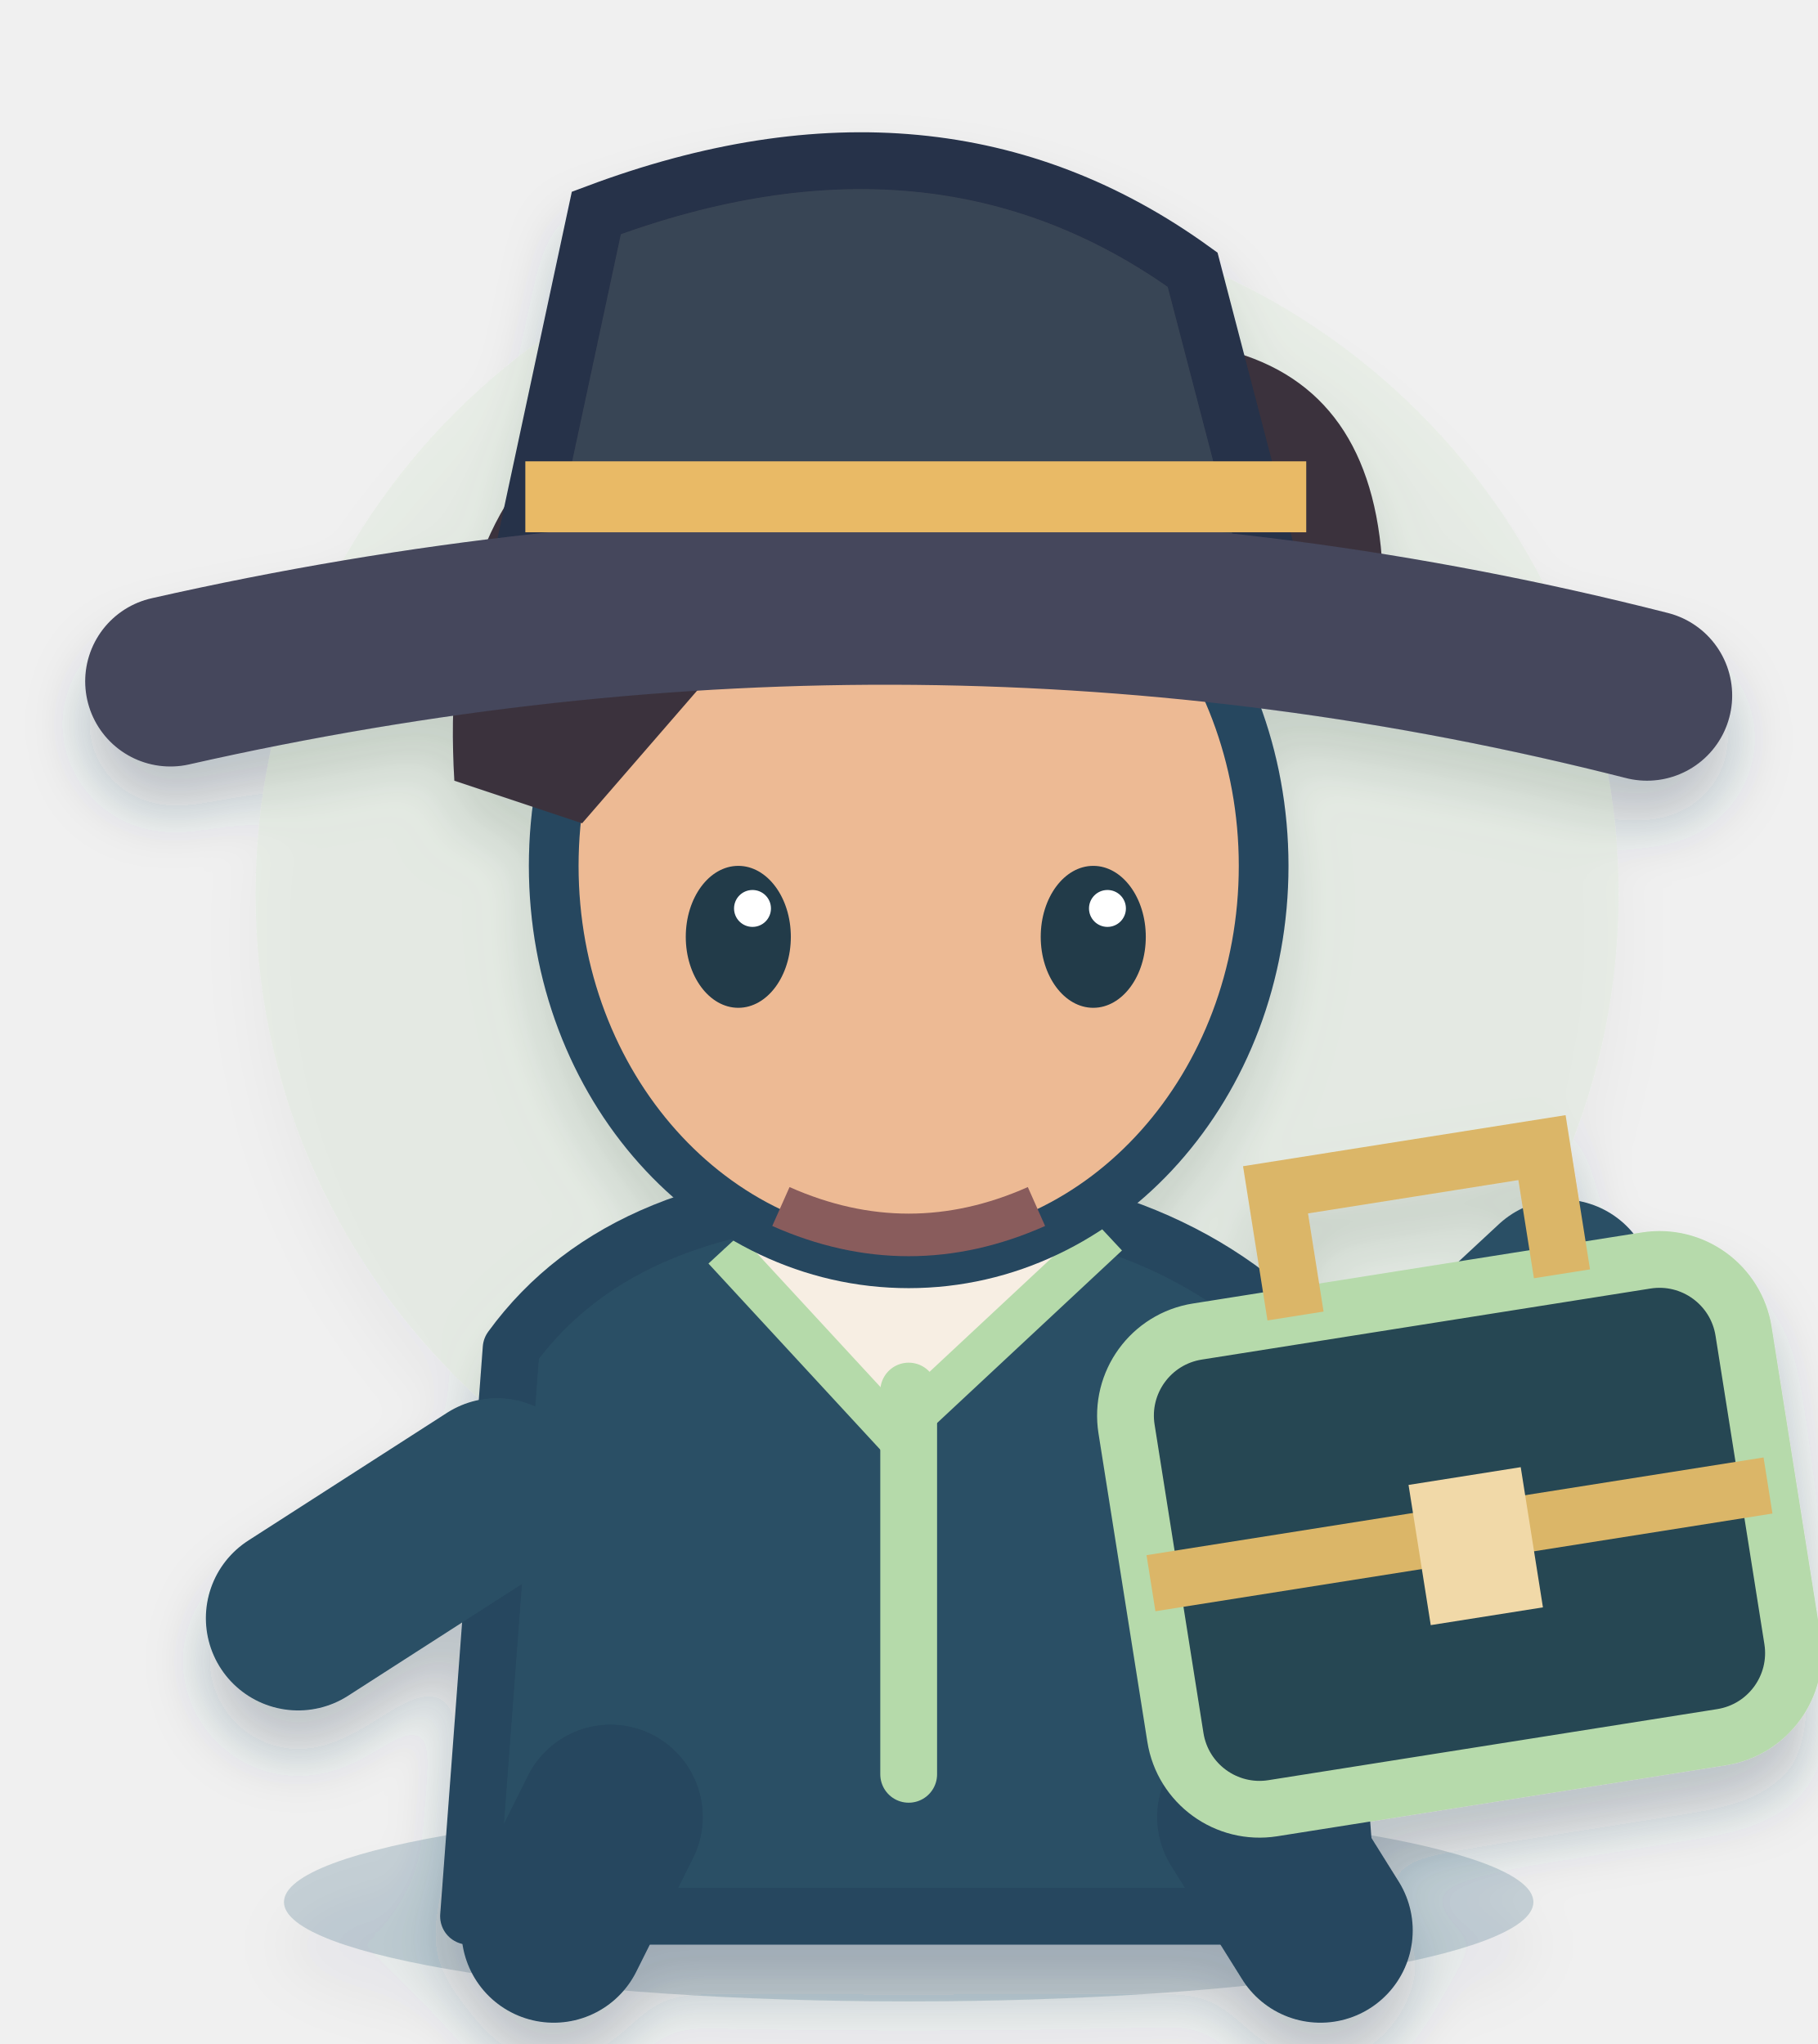
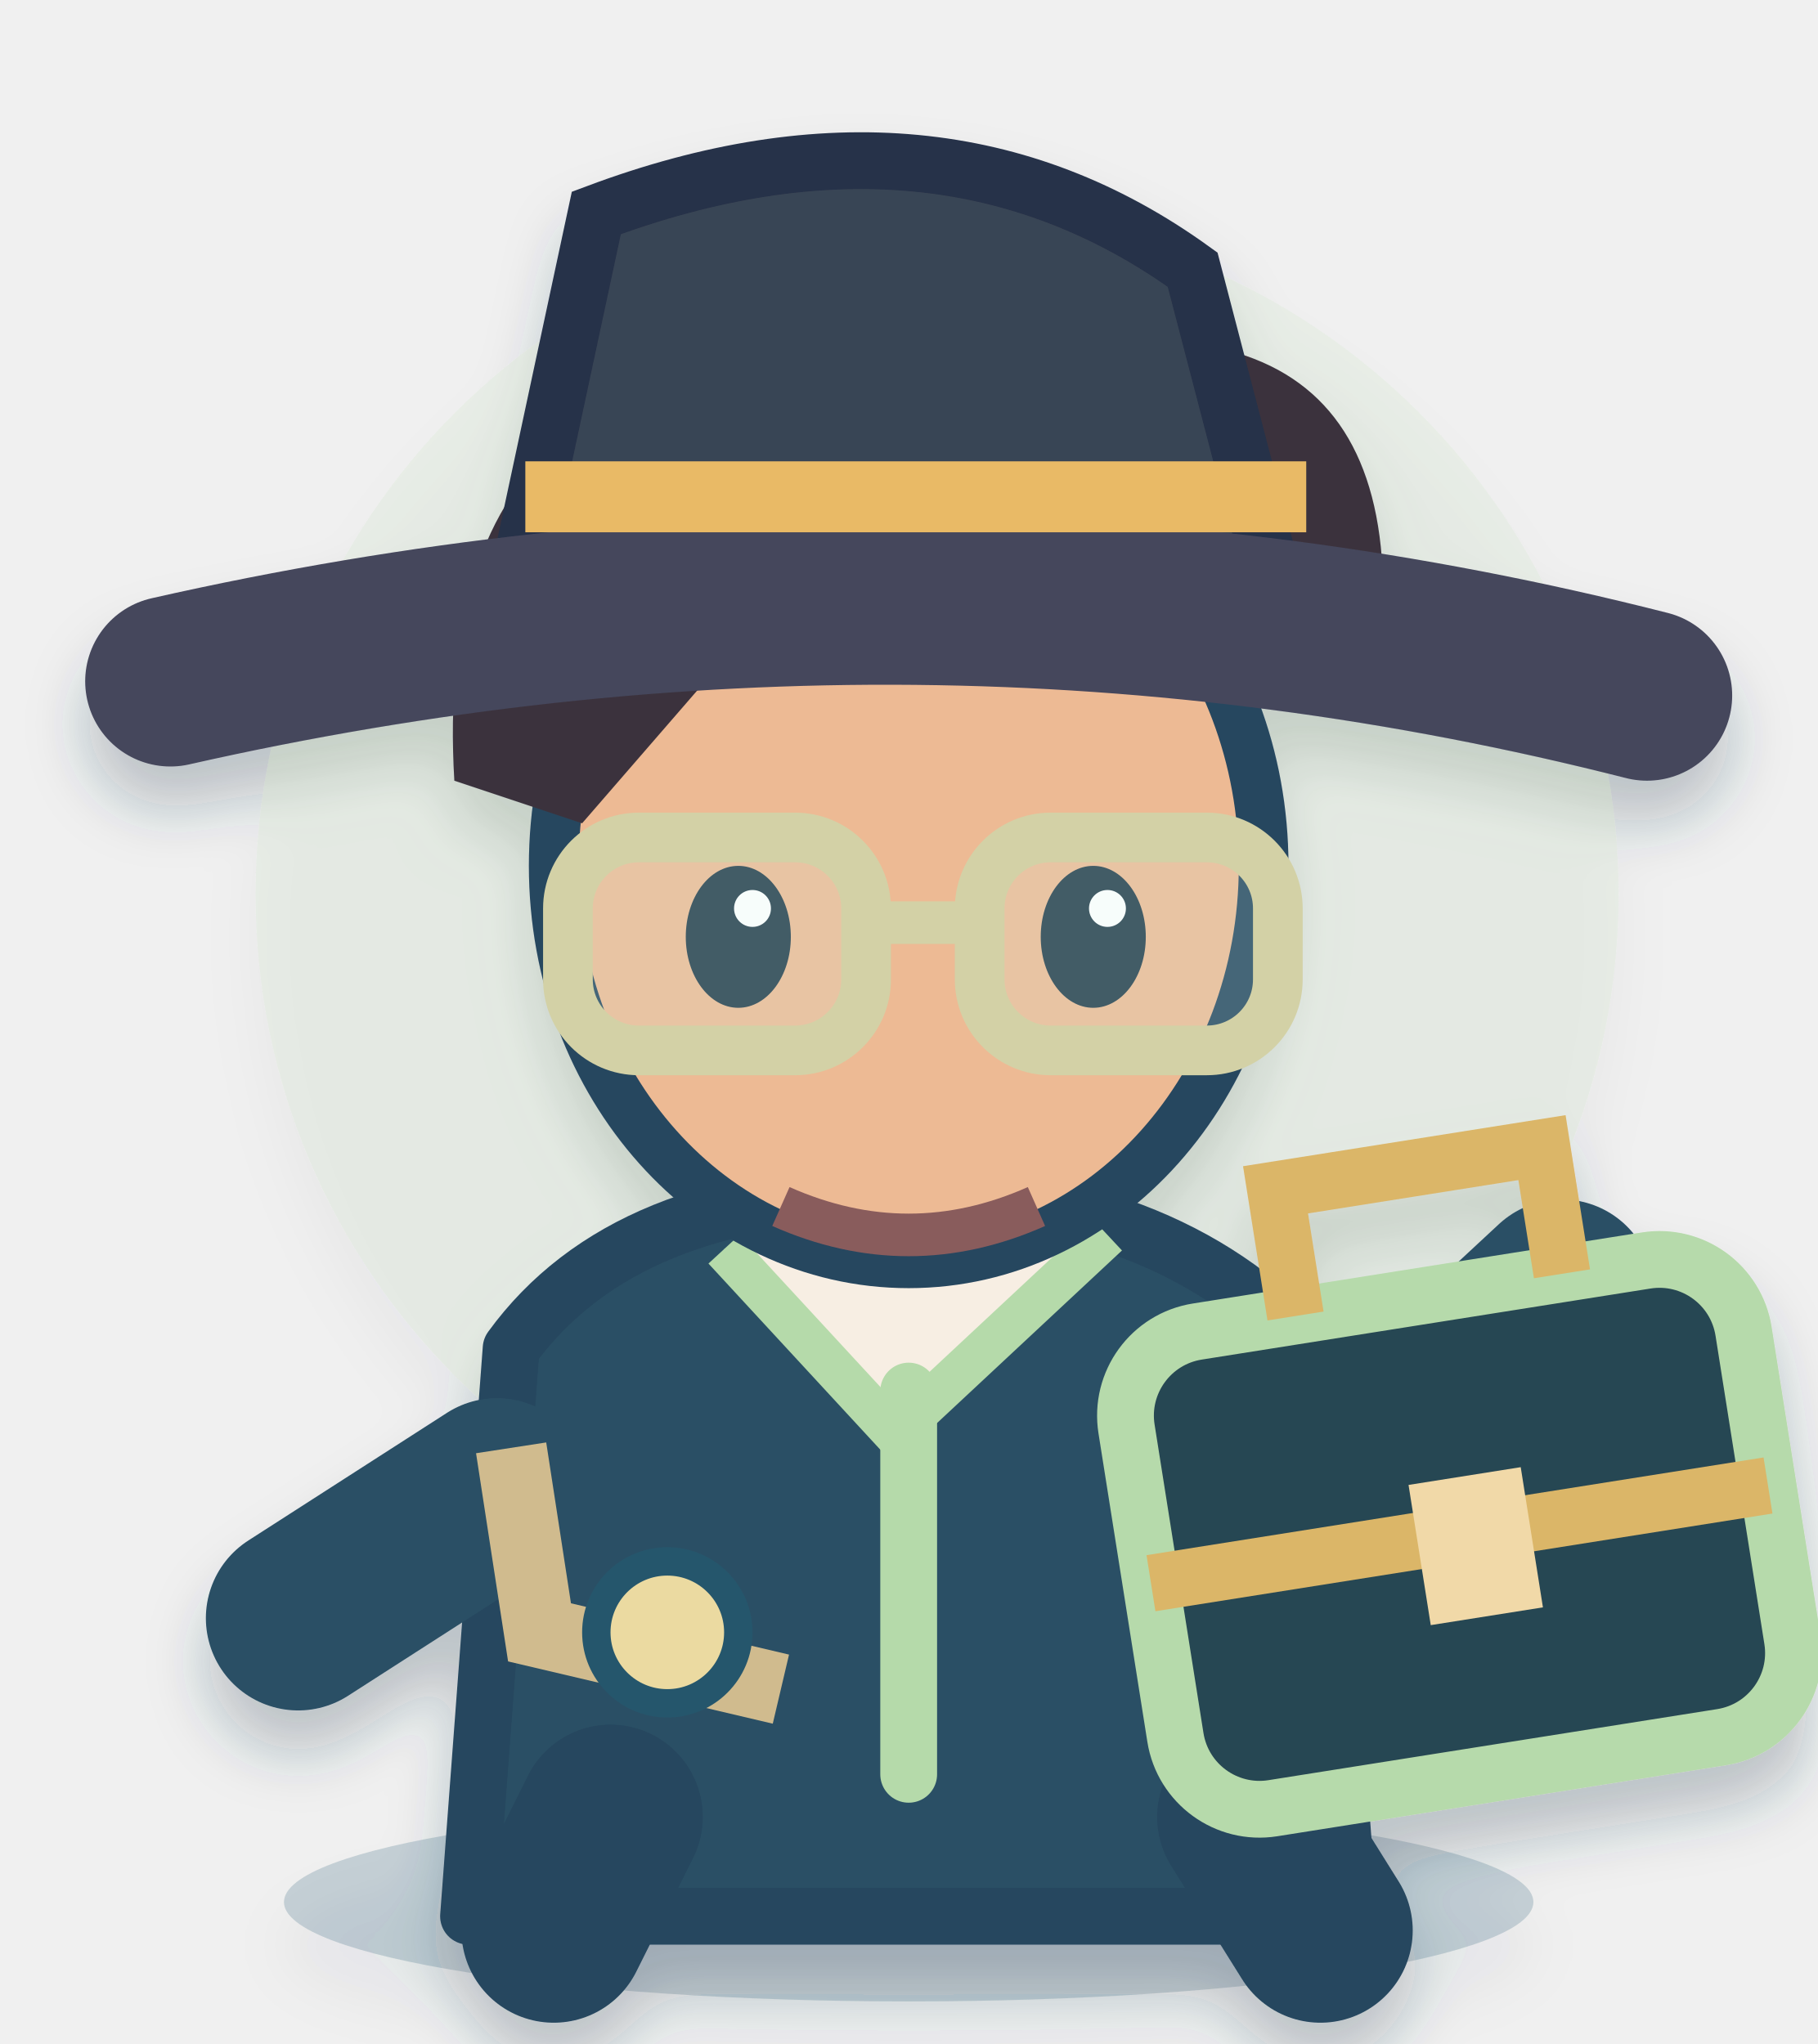
<svg xmlns="http://www.w3.org/2000/svg" viewBox="0 0 128 144" role="img" aria-labelledby="title-private_executor">
  <defs>
    <filter id="shadow" x="-25%" y="-25%" width="150%" height="150%">
      <feDropShadow dx="0" dy="3" stdDeviation="2" flood-color="#163950" flood-opacity=".25" />
    </filter>
  </defs>
  <g filter="url(#shadow)">
    <ellipse cx="64" cy="134" rx="44" ry="7" fill="#0d3e58" opacity=".18" />
    <circle cx="66" cy="63" r="48" fill="#b5daaa" opacity=".13" />
    <path d="M33 135L36 95Q44 84 63 84Q82 84 92 95L95 135Z" fill="#2b5065" stroke="#26465f" stroke-width="4" stroke-linejoin="round" />
    <path d="M35 105L21 114M96 104L110 91" stroke="#2b5065" stroke-width="13" stroke-linecap="round" />
    <path d="M43 128L39 136M88 128L93 136" stroke="#26465f" stroke-width="13" stroke-linecap="round" />
    <path d="M51 88L63 101 78 87" fill="#f7eee3" stroke="#b5daaa" stroke-width="3" />
    <path d="M64 98V125" stroke="#b5daaa" stroke-width="4" stroke-linecap="round" />
    <ellipse cx="64" cy="61" rx="25" ry="28" fill="#edba94" stroke="#26465f" stroke-width="3.5" />
    <path d="M32 55Q30 21 67 26Q101 17 97 48Q79 38 54 43L41 58Z" fill="#3b333d" />
    <ellipse cx="52" cy="66" rx="3.7" ry="5" fill="#223a4a" />
    <ellipse cx="77" cy="66" rx="3.7" ry="5" fill="#223a4a" />
    <circle cx="53" cy="64" r="1.3" fill="#fff" />
    <circle cx="78" cy="64" r="1.3" fill="#fff" />
    <path d="M55 85Q64 89 73 85" fill="none" stroke="#895b5c" stroke-width="3" />
    <path d="M36 43L42 15Q66 6 84 19L90 42Z" fill="#394454" stroke="#253048" stroke-width="4" />
    <path d="M12 48Q65 36 116 49" fill="none" stroke="#45465c" stroke-width="12" stroke-linecap="round" />
    <path d="M37 35H92" stroke="#e9ba66" stroke-width="5" />
    <g transform="translate(103 103) rotate(-9)">
      <rect x="-23" y="-12" width="44" height="34" rx="6" fill="#274652" stroke="#b6daab" stroke-width="4" />
      <path d="M-10-12V-21H9V-12M-23 5H21" stroke="#dbb668" stroke-width="4" fill="none" />
      <rect x="-4" y="1" width="8" height="10" fill="#f1d9a8" />
    </g>
  </g>
+   <g aria-label="Дорогий годинник та окуляри">
+     <rect x="40" y="59" width="21" height="15" rx="5" stroke="#d3d1a6" stroke-width="3.5" fill="#d5f7e9" fill-opacity=".18" />
+     <rect x="69" y="59" width="21" height="15" rx="5" stroke="#d3d1a6" stroke-width="3.5" fill="#d5f7e9" fill-opacity=".18" />
+     <path d="M61 65H69" stroke="#d3d1a6" stroke-width="3" />
+     <path d="M36 102L38 115 55 119" fill="none" stroke="#d0bb8e" stroke-width="5" />
+     <circle cx="47" cy="115" r="5" fill="#ebdaa1" stroke="#25566c" stroke-width="2" />
+   </g>
</svg>
